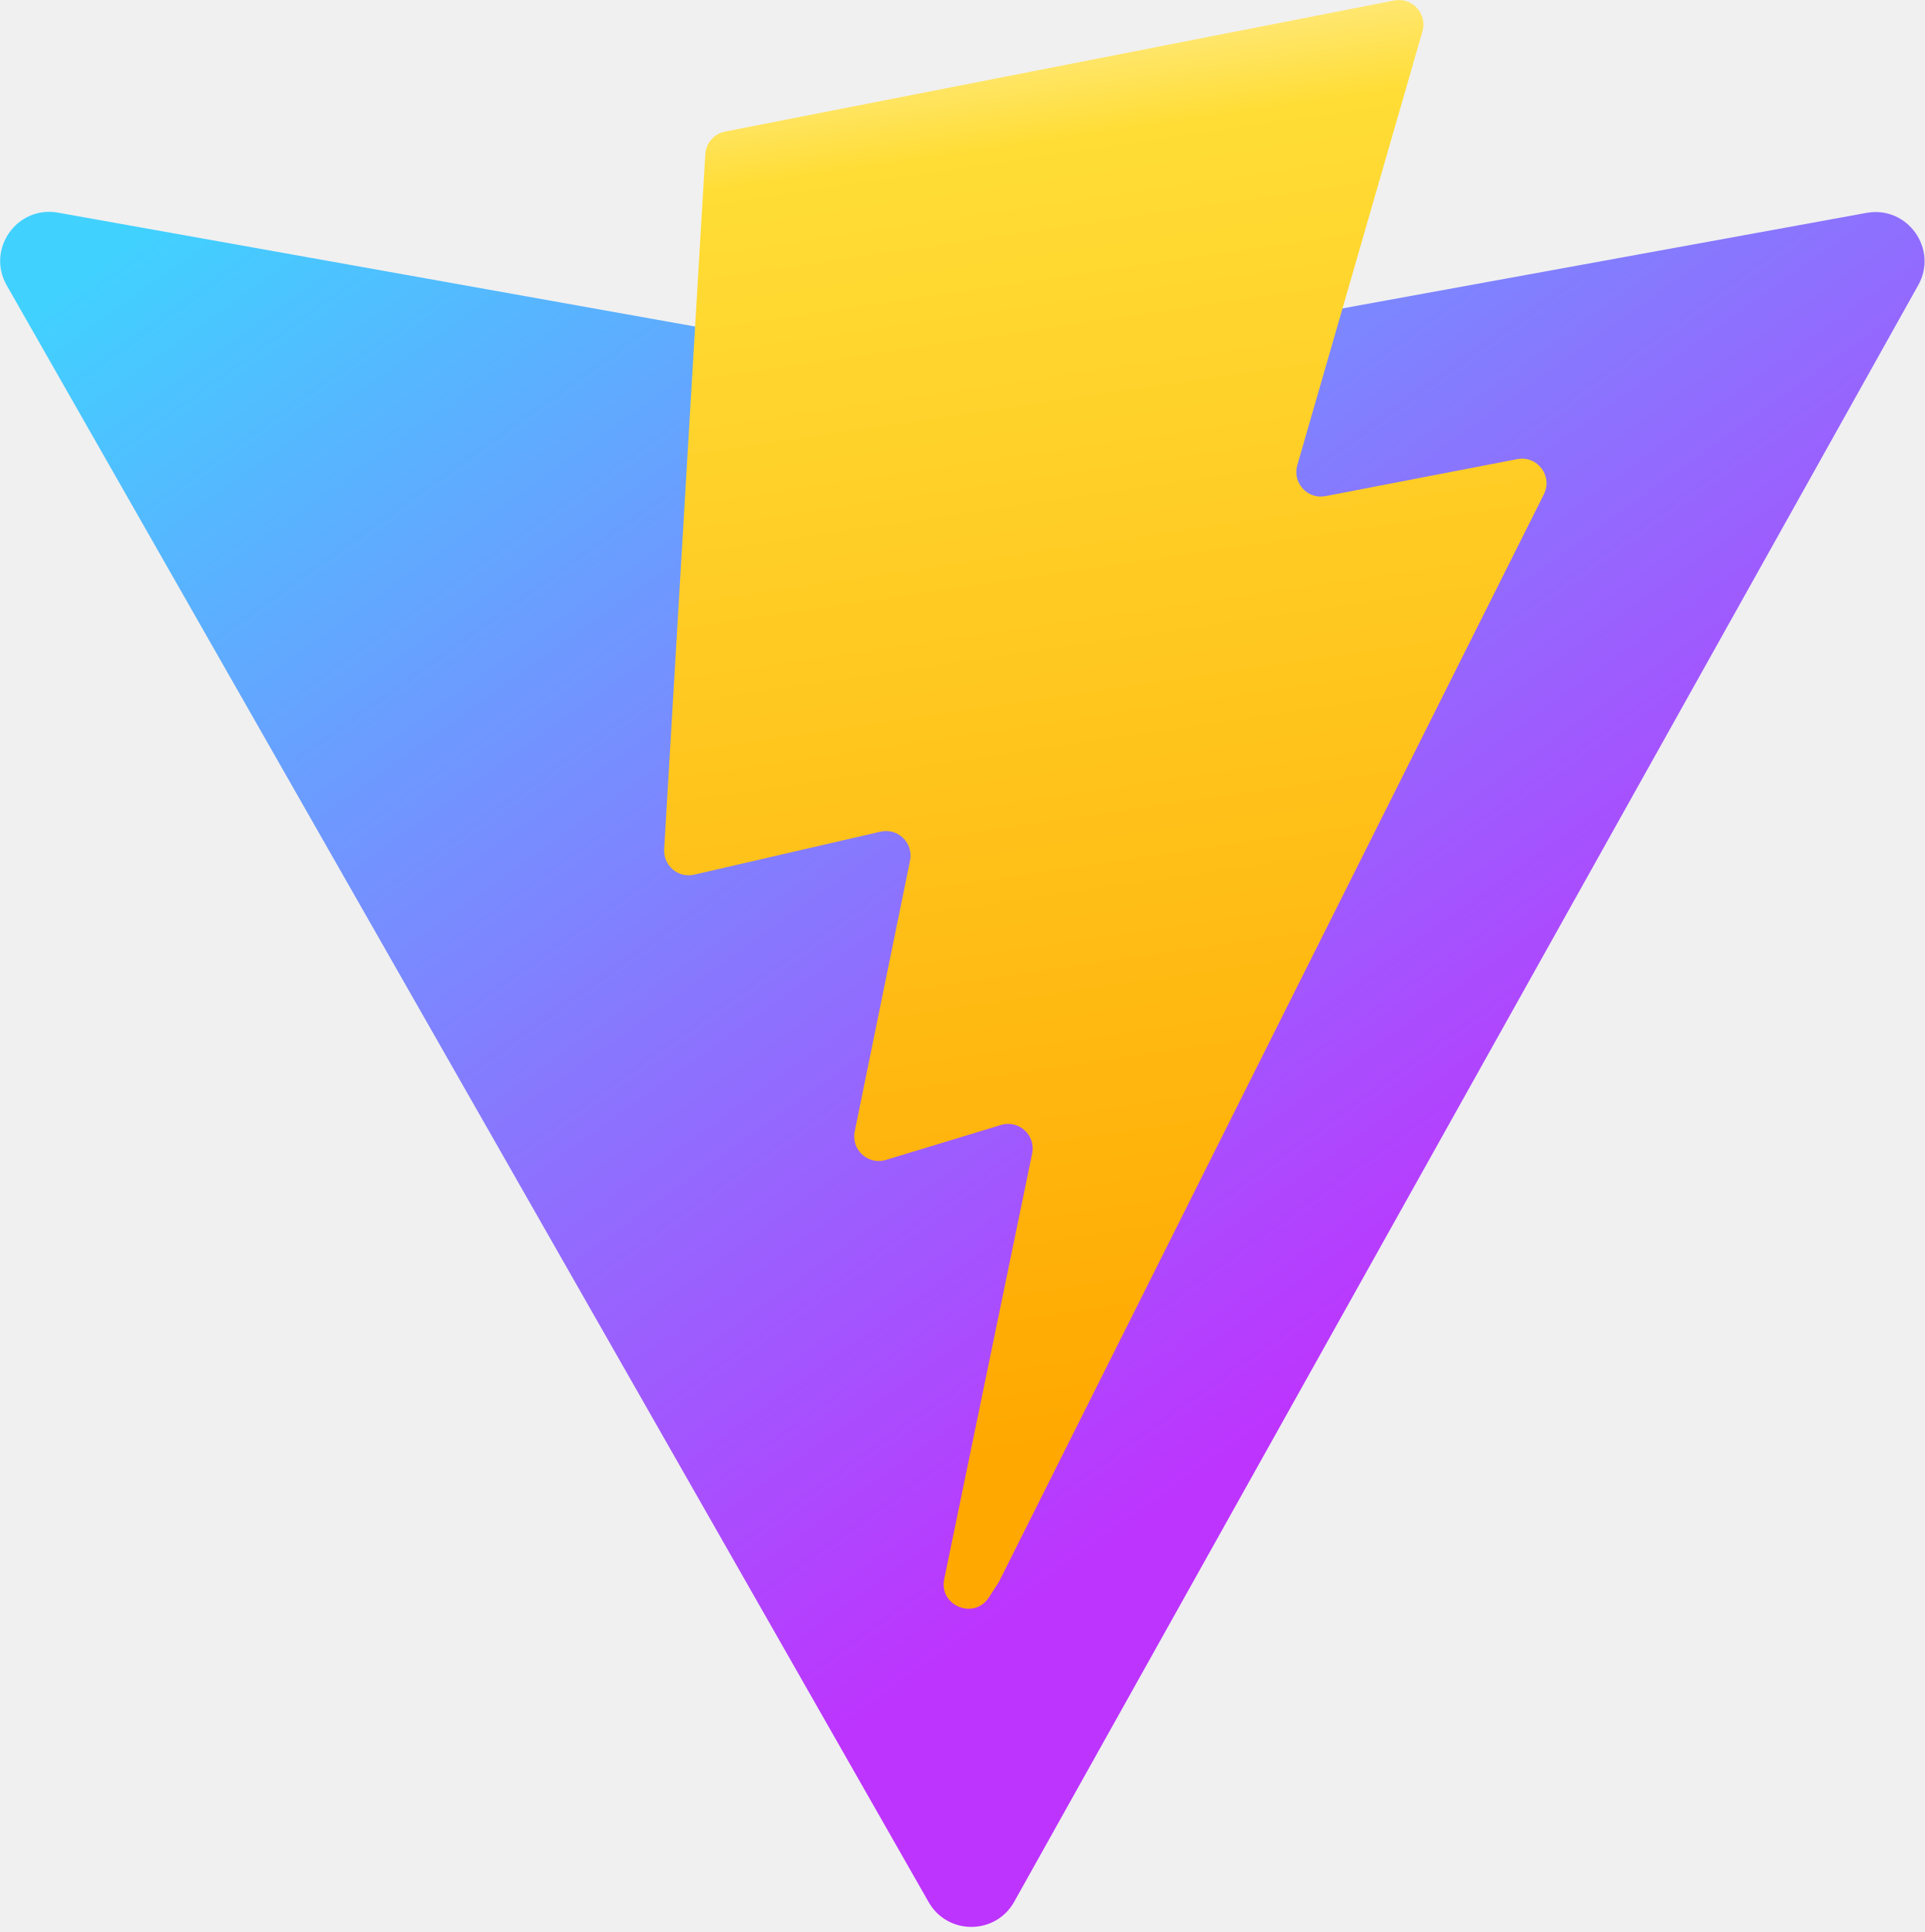
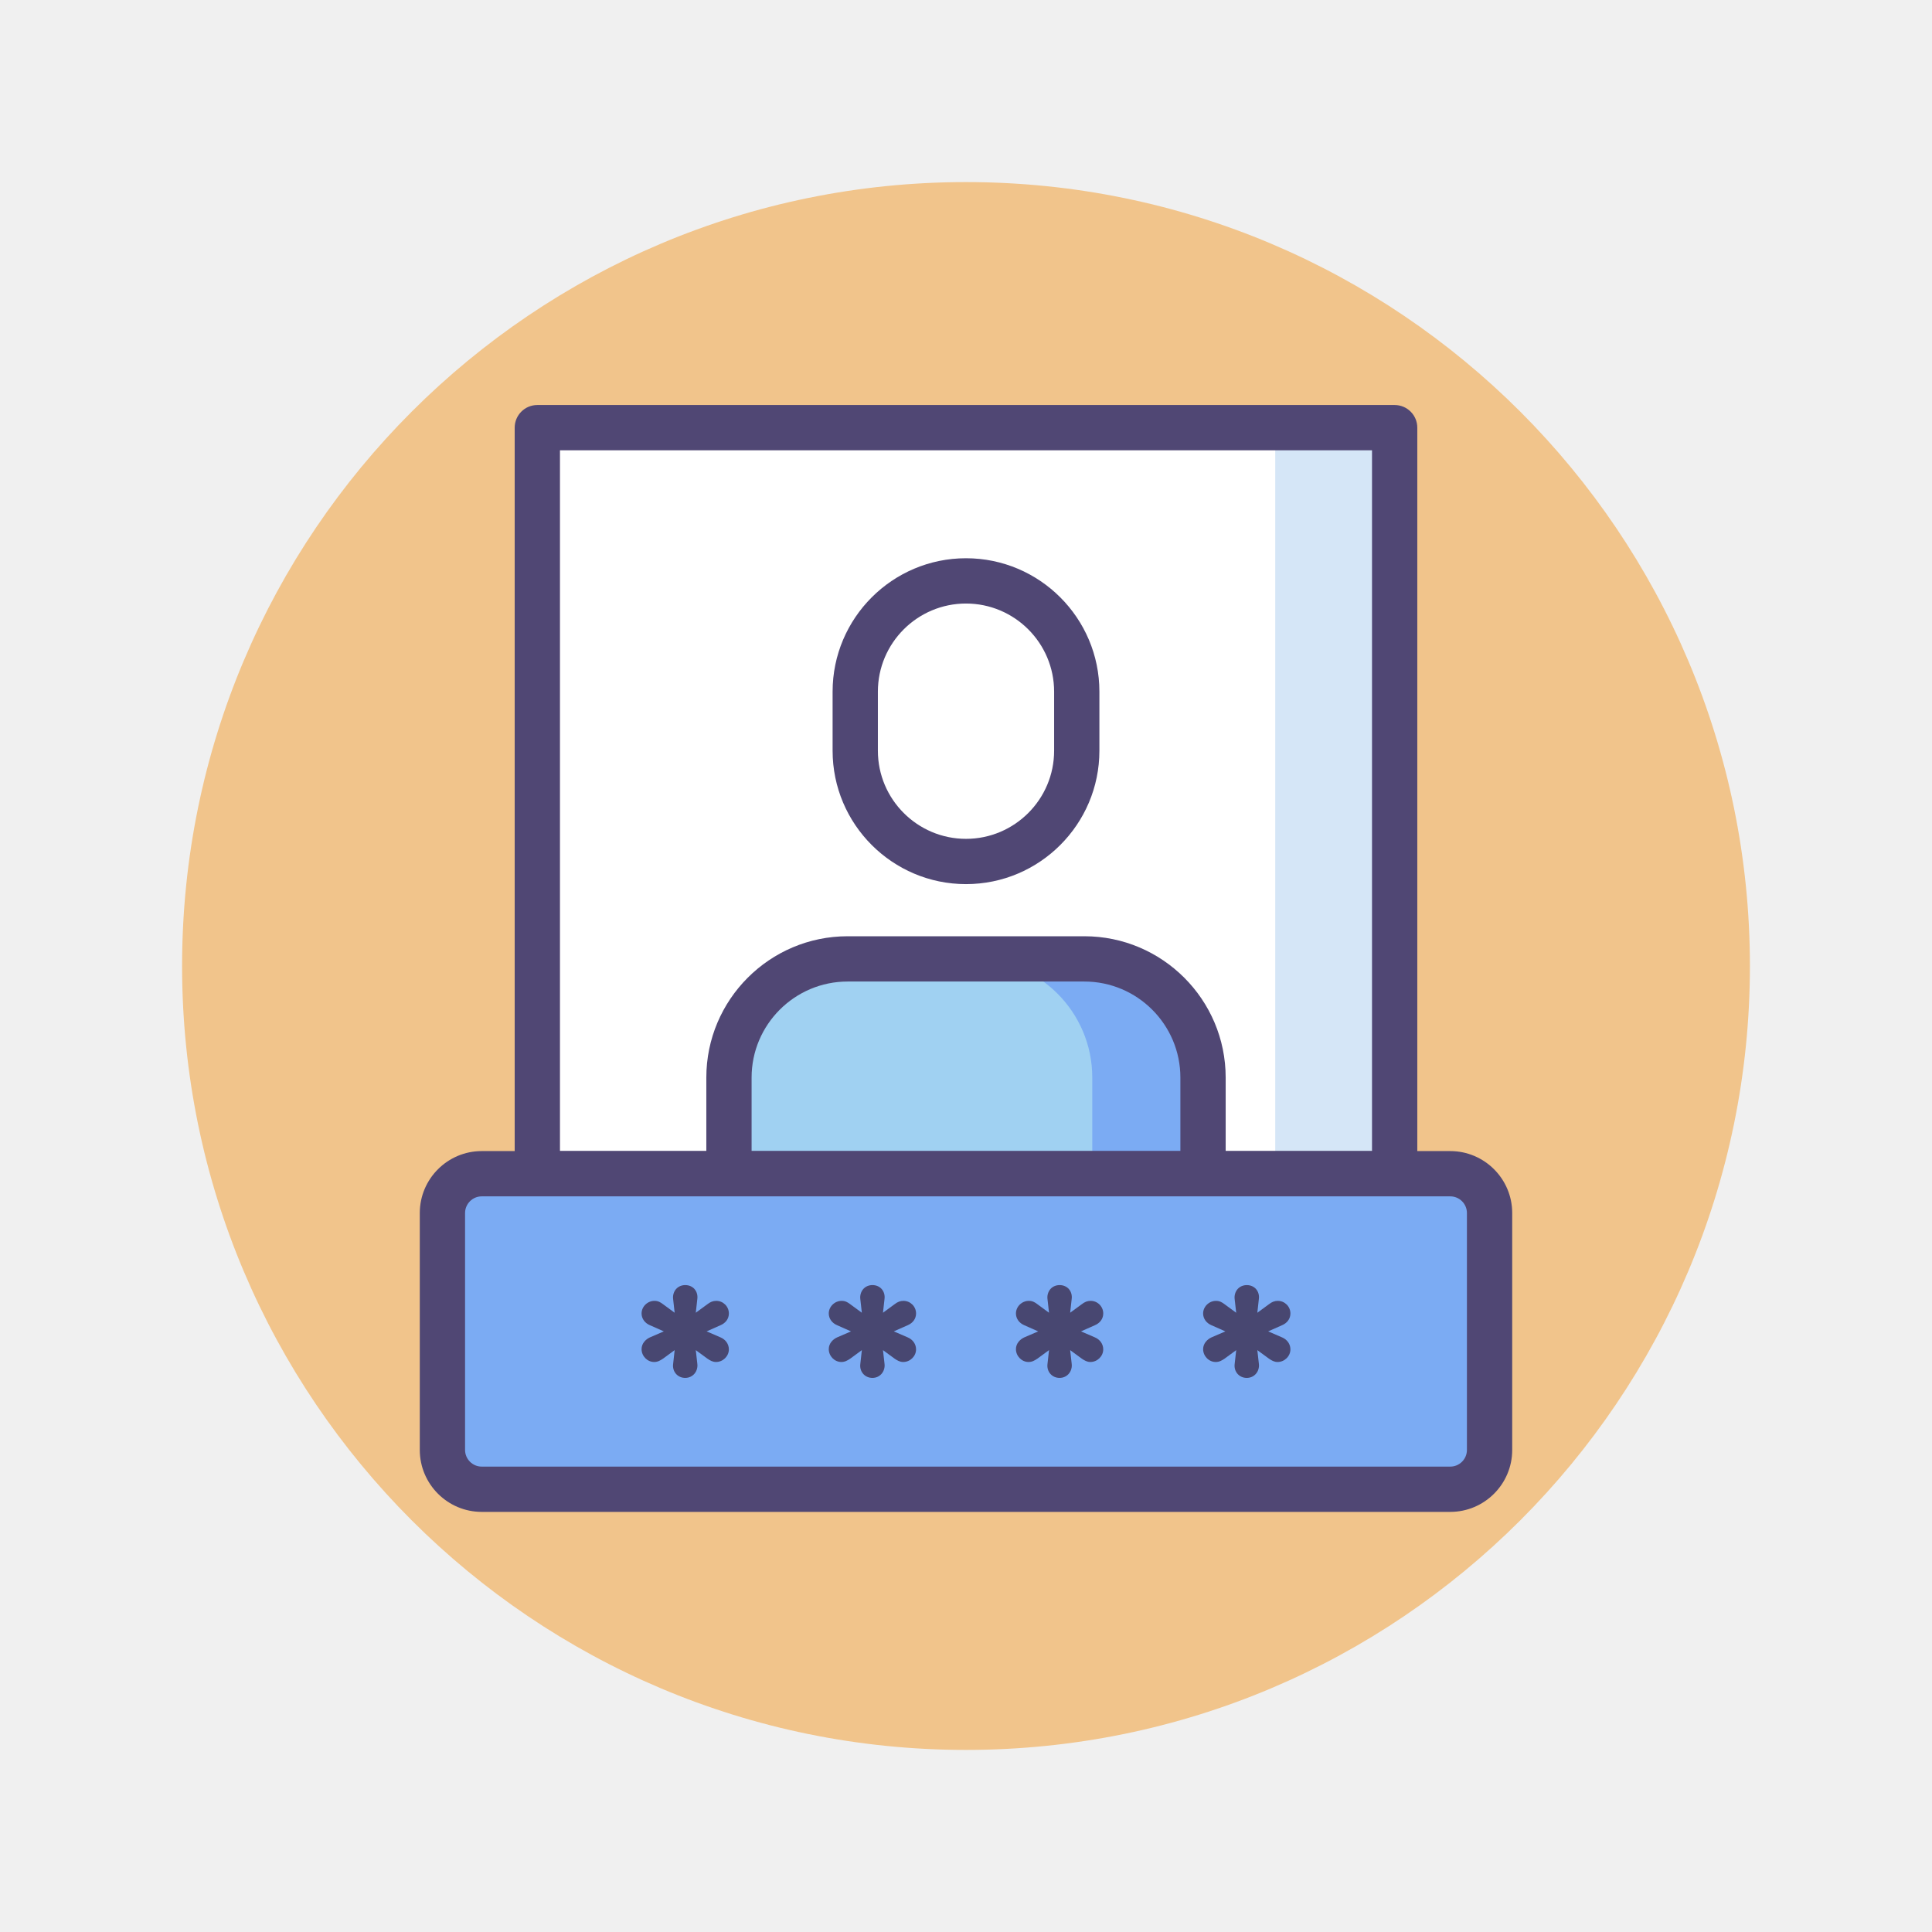
- <svg xmlns="http://www.w3.org/2000/svg" aria-hidden="true" role="img" class="iconify iconify--logos" width="31.88" height="32" preserveAspectRatio="xMidYMid meet" viewBox="0 0 256 257">
-   <defs>
-     <linearGradient id="IconifyId1813088fe1fbc01fb466" x1="-.828%" x2="57.636%" y1="7.652%" y2="78.411%">
-       <stop offset="0%" stop-color="#41D1FF" />
-       <stop offset="100%" stop-color="#BD34FE" />
-     </linearGradient>
-     <linearGradient id="IconifyId1813088fe1fbc01fb467" x1="43.376%" x2="50.316%" y1="2.242%" y2="89.03%">
-       <stop offset="0%" stop-color="#FFEA83" />
-       <stop offset="8.333%" stop-color="#FFDD35" />
-       <stop offset="100%" stop-color="#FFA800" />
-     </linearGradient>
-   </defs>
-   <path fill="url(#IconifyId1813088fe1fbc01fb466)" d="M255.153 37.938L134.897 252.976c-2.483 4.44-8.862 4.466-11.382.048L.875 37.958c-2.746-4.814 1.371-10.646 6.827-9.67l120.385 21.517a6.537 6.537 0 0 0 2.322-.004l117.867-21.483c5.438-.991 9.574 4.796 6.877 9.62Z" />
-   <path fill="url(#IconifyId1813088fe1fbc01fb467)" d="M185.432.063L96.44 17.501a3.268 3.268 0 0 0-2.634 3.014l-5.474 92.456a3.268 3.268 0 0 0 3.997 3.378l24.777-5.718c2.318-.535 4.413 1.507 3.936 3.838l-7.361 36.047c-.495 2.426 1.782 4.5 4.151 3.78l15.304-4.649c2.372-.72 4.652 1.36 4.15 3.788l-11.698 56.621c-.732 3.542 3.979 5.473 5.943 2.437l1.313-2.028l72.516-144.72c1.215-2.423-.88-5.186-3.54-4.672l-25.505 4.922c-2.396.462-4.435-1.77-3.759-4.114l16.646-57.705c.677-2.35-1.37-4.583-3.769-4.113Z" />
+ <svg xmlns="http://www.w3.org/2000/svg" version="1.1" id="Icon_Set" x="0px" y="0px" viewBox="0 0 256 256" style="enable-background:new 0 0 256 256;" xml:space="preserve">
+   <style type="text/css">
+ 	.st0{fill:#484771;}
+ 	.st1{fill:#F1C48B;}
+ 	.st2{fill:#D5E6F7;}
+ 	.st3{fill:#A0D1F2;}
+ 	.st4{fill:#FD919F;}
+ 	.st5{fill:#E0667D;}
+ 	.st6{fill:#504774;}
+ 	.st7{fill:#7BACF1;}
+ 	.st8{fill:#FFFFFF;}
+ 	.st9{fill:#D4E7F8;}
+ 	.st10{fill:#A3D0F1;}
+ 	.st11{fill:#4C4372;}
+ 	.st12{fill:#7BABF3;}
+ 	.st13{fill:#FD919E;}
+ 	.st14{fill:#D3E6F8;}
+ 	.st15{fill:#E8677D;}
+ 	.st16{fill:#A4CFF2;}
+ </style>
+   <g>
+     <g>
+       <circle class="st1" cx="128" cy="128" r="103.873" />
+     </g>
+     <g>
+       <rect x="71.199" y="56.667" class="st8" width="113.599" height="98.858" />
+     </g>
+     <g>
+       <rect x="168.977" y="56.667" class="st2" width="15.822" height="98.858" />
+     </g>
+     <g>
+       <path class="st6" d="M184.799,158.524h-113.6c-1.657,0-3-1.343-3-3V56.667c0-1.657,1.343-3,3-3h113.6c1.657,0,3,1.343,3,3v98.857    C187.799,157.182,186.456,158.524,184.799,158.524z M74.199,152.524h107.6V59.667h-107.6V152.524z" />
+     </g>
+     <g>
+       <path class="st3" d="M159.408,155.525H96.592v-12.743c0-8.684,7.04-15.724,15.724-15.724h31.368    c8.684,0,15.723,7.04,15.723,15.724V155.525z" />
+     </g>
+     <g>
+       <path class="st12" d="M143.684,127.058h-14.676c8.684,0,15.723,7.04,15.723,15.724v12.743h14.676v-12.743    C159.408,134.098,152.368,127.058,143.684,127.058z" />
+     </g>
+     <g>
+       <path class="st8" d="M128,114.15L128,114.15c-8.105,0-14.676-6.571-14.676-14.676v-7.827c0-8.105,6.571-14.676,14.676-14.676l0,0    c8.105,0,14.676,6.571,14.676,14.676v7.827C142.676,107.579,136.106,114.15,128,114.15z" />
+     </g>
+     <g>
+       <path class="st6" d="M128,117.15c-9.747,0-17.676-7.93-17.676-17.677v-7.827c0-9.746,7.929-17.676,17.676-17.676    s17.676,7.93,17.676,17.676v7.827C145.676,109.221,137.747,117.15,128,117.15z M128,79.971c-6.438,0-11.676,5.237-11.676,11.676    v7.827c0,6.438,5.238,11.677,11.676,11.677c6.438,0,11.676-5.238,11.676-11.677v-7.827C139.676,85.208,134.438,79.971,128,79.971z    " />
+     </g>
+     <g>
+       <path class="st6" d="M159.408,158.524H96.592c-1.657,0-3-1.343-3-3v-12.742c0-10.324,8.399-18.724,18.724-18.724h31.369    c10.324,0,18.723,8.399,18.723,18.724v12.742C162.408,157.182,161.064,158.524,159.408,158.524z M99.592,152.524h56.815v-9.742    c0-7.016-5.708-12.724-12.723-12.724h-31.369c-7.016,0-12.724,5.708-12.724,12.724V152.524z" />
+     </g>
+     <g>
+       <path class="st12" d="M192.166,197.333H63.834c-2.877,0-5.209-2.332-5.209-5.209v-31.391c0-2.877,2.332-5.209,5.209-5.209h128.333    c2.877,0,5.209,2.332,5.209,5.209v31.391C197.375,195.001,195.043,197.333,192.166,197.333z" />
+     </g>
+     <g>
+       <path class="st6" d="M192.167,200.333H63.833c-4.526,0-8.209-3.683-8.209-8.209v-31.391c0-4.526,3.683-8.209,8.209-8.209h128.333    c4.526,0,8.209,3.683,8.209,8.209v31.391C200.375,196.65,196.693,200.333,192.167,200.333z M63.833,158.524    c-1.218,0-2.209,0.991-2.209,2.209v31.391c0,1.218,0.991,2.209,2.209,2.209h128.333c1.218,0,2.209-0.991,2.209-2.209v-31.391    c0-1.218-0.991-2.209-2.209-2.209H63.833z" />
+     </g>
+     <g>
+       <path class="st0" d="M95.466,177.206l-1.836-0.792l1.828-0.81c0.702-0.291,1.122-0.875,1.122-1.562    c0-0.922-0.75-1.672-1.671-1.672c-0.423,0-0.779,0.137-1.176,0.447l-1.537,1.127l0.2-1.794c0.072-0.508-0.059-0.984-0.37-1.343    c-0.601-0.694-1.83-0.709-2.446,0.002c-0.315,0.364-0.455,0.865-0.384,1.358l0.199,1.776l-1.523-1.117    c-0.362-0.281-0.682-0.456-1.153-0.456c-0.925,0-1.707,0.766-1.707,1.672c0,0.676,0.429,1.274,1.109,1.557l1.84,0.816    l-1.845,0.797c-0.534,0.244-1.104,0.78-1.104,1.554c0,0.925,0.766,1.706,1.672,1.706c0.467,0,0.812-0.204,1.175-0.446l1.537-1.128    l-0.199,1.795c-0.072,0.508,0.058,0.984,0.369,1.342c0.303,0.35,0.74,0.543,1.229,0.543c0.48,0,0.912-0.193,1.217-0.546    c0.315-0.364,0.455-0.865,0.384-1.358l-0.2-1.775l1.555,1.14c0.341,0.228,0.684,0.432,1.122,0.432    c0.925,0,1.706-0.766,1.706-1.672C96.58,178.103,96.151,177.492,95.466,177.206z" />
+     </g>
+     <g>
+       <path class="st0" d="M120.269,177.206l-1.835-0.792l1.827-0.81c0.702-0.291,1.122-0.875,1.122-1.562    c0-0.922-0.75-1.672-1.671-1.672c-0.423,0-0.778,0.137-1.175,0.447l-1.537,1.128l0.199-1.795c0.072-0.507-0.059-0.984-0.37-1.343    c-0.599-0.694-1.826-0.71-2.445,0.001c-0.315,0.364-0.455,0.865-0.385,1.359l0.2,1.776l-1.523-1.117    c-0.362-0.281-0.682-0.456-1.154-0.456c-0.925,0-1.706,0.766-1.706,1.672c0,0.675,0.429,1.274,1.109,1.557l1.839,0.816    l-1.846,0.797c-0.532,0.243-1.102,0.779-1.102,1.554c0,0.925,0.766,1.706,1.672,1.706c0.467,0,0.812-0.204,1.176-0.446    l1.536-1.127l-0.199,1.795c-0.072,0.508,0.06,0.985,0.371,1.343c0.303,0.349,0.739,0.542,1.227,0.542    c0.48,0,0.912-0.193,1.217-0.546c0.315-0.364,0.455-0.865,0.384-1.357l-0.2-1.776l1.556,1.14c0.341,0.228,0.684,0.432,1.121,0.432    c0.925,0,1.706-0.766,1.706-1.672C121.383,178.103,120.954,177.492,120.269,177.206z" />
+     </g>
+     <g>
+       <path class="st0" d="M145.072,177.206l-1.835-0.792l1.827-0.81c0.702-0.291,1.122-0.875,1.122-1.562    c0-0.922-0.75-1.672-1.671-1.672c-0.424,0-0.78,0.137-1.176,0.447l-1.538,1.127l0.2-1.794c0.072-0.508-0.059-0.984-0.37-1.343    c-0.6-0.694-1.83-0.709-2.446,0.002c-0.315,0.364-0.455,0.865-0.384,1.358l0.199,1.776l-1.522-1.116    c-0.361-0.282-0.681-0.457-1.154-0.457c-0.925,0-1.707,0.766-1.707,1.672c0,0.676,0.429,1.274,1.109,1.557l1.84,0.816    l-1.846,0.797c-0.533,0.244-1.103,0.78-1.103,1.554c0,0.925,0.766,1.706,1.672,1.706c0.468,0,0.814-0.204,1.175-0.446l1.537-1.128    l-0.199,1.795c-0.072,0.508,0.058,0.984,0.369,1.342c0.303,0.35,0.74,0.543,1.229,0.543c0.48,0,0.912-0.193,1.217-0.546    c0.315-0.364,0.455-0.865,0.384-1.358l-0.2-1.776l1.555,1.14c0.341,0.228,0.683,0.433,1.122,0.433    c0.925,0,1.706-0.766,1.706-1.672C146.186,178.103,145.757,177.492,145.072,177.206z" />
+     </g>
+     <g>
+       <path class="st0" d="M169.873,177.206l-1.835-0.792l1.827-0.81c0.702-0.291,1.122-0.875,1.122-1.561    c0-0.922-0.75-1.672-1.671-1.672c-0.423,0-0.778,0.137-1.176,0.447l-1.537,1.128l0.199-1.795c0.072-0.508-0.059-0.985-0.37-1.343    c-0.6-0.694-1.828-0.707-2.445,0.002c-0.315,0.364-0.455,0.865-0.385,1.359l0.2,1.776l-1.523-1.117    c-0.362-0.281-0.682-0.456-1.154-0.456c-0.925,0-1.706,0.766-1.706,1.672c0,0.675,0.429,1.273,1.109,1.556l1.839,0.816    l-1.844,0.796c-0.509,0.232-1.103,0.778-1.103,1.555c0,0.925,0.766,1.706,1.672,1.706c0.468,0,0.813-0.204,1.175-0.446    l1.536-1.127l-0.199,1.795c-0.072,0.508,0.06,0.984,0.371,1.342c0.303,0.35,0.74,0.542,1.228,0.542    c0.48,0,0.911-0.193,1.216-0.545c0.315-0.364,0.455-0.865,0.384-1.358l-0.2-1.776l1.555,1.14c0.341,0.228,0.684,0.433,1.123,0.433    c0.924,0,1.705-0.766,1.705-1.672C170.987,178.102,170.558,177.491,169.873,177.206z" />
+     </g>
+   </g>
</svg>
